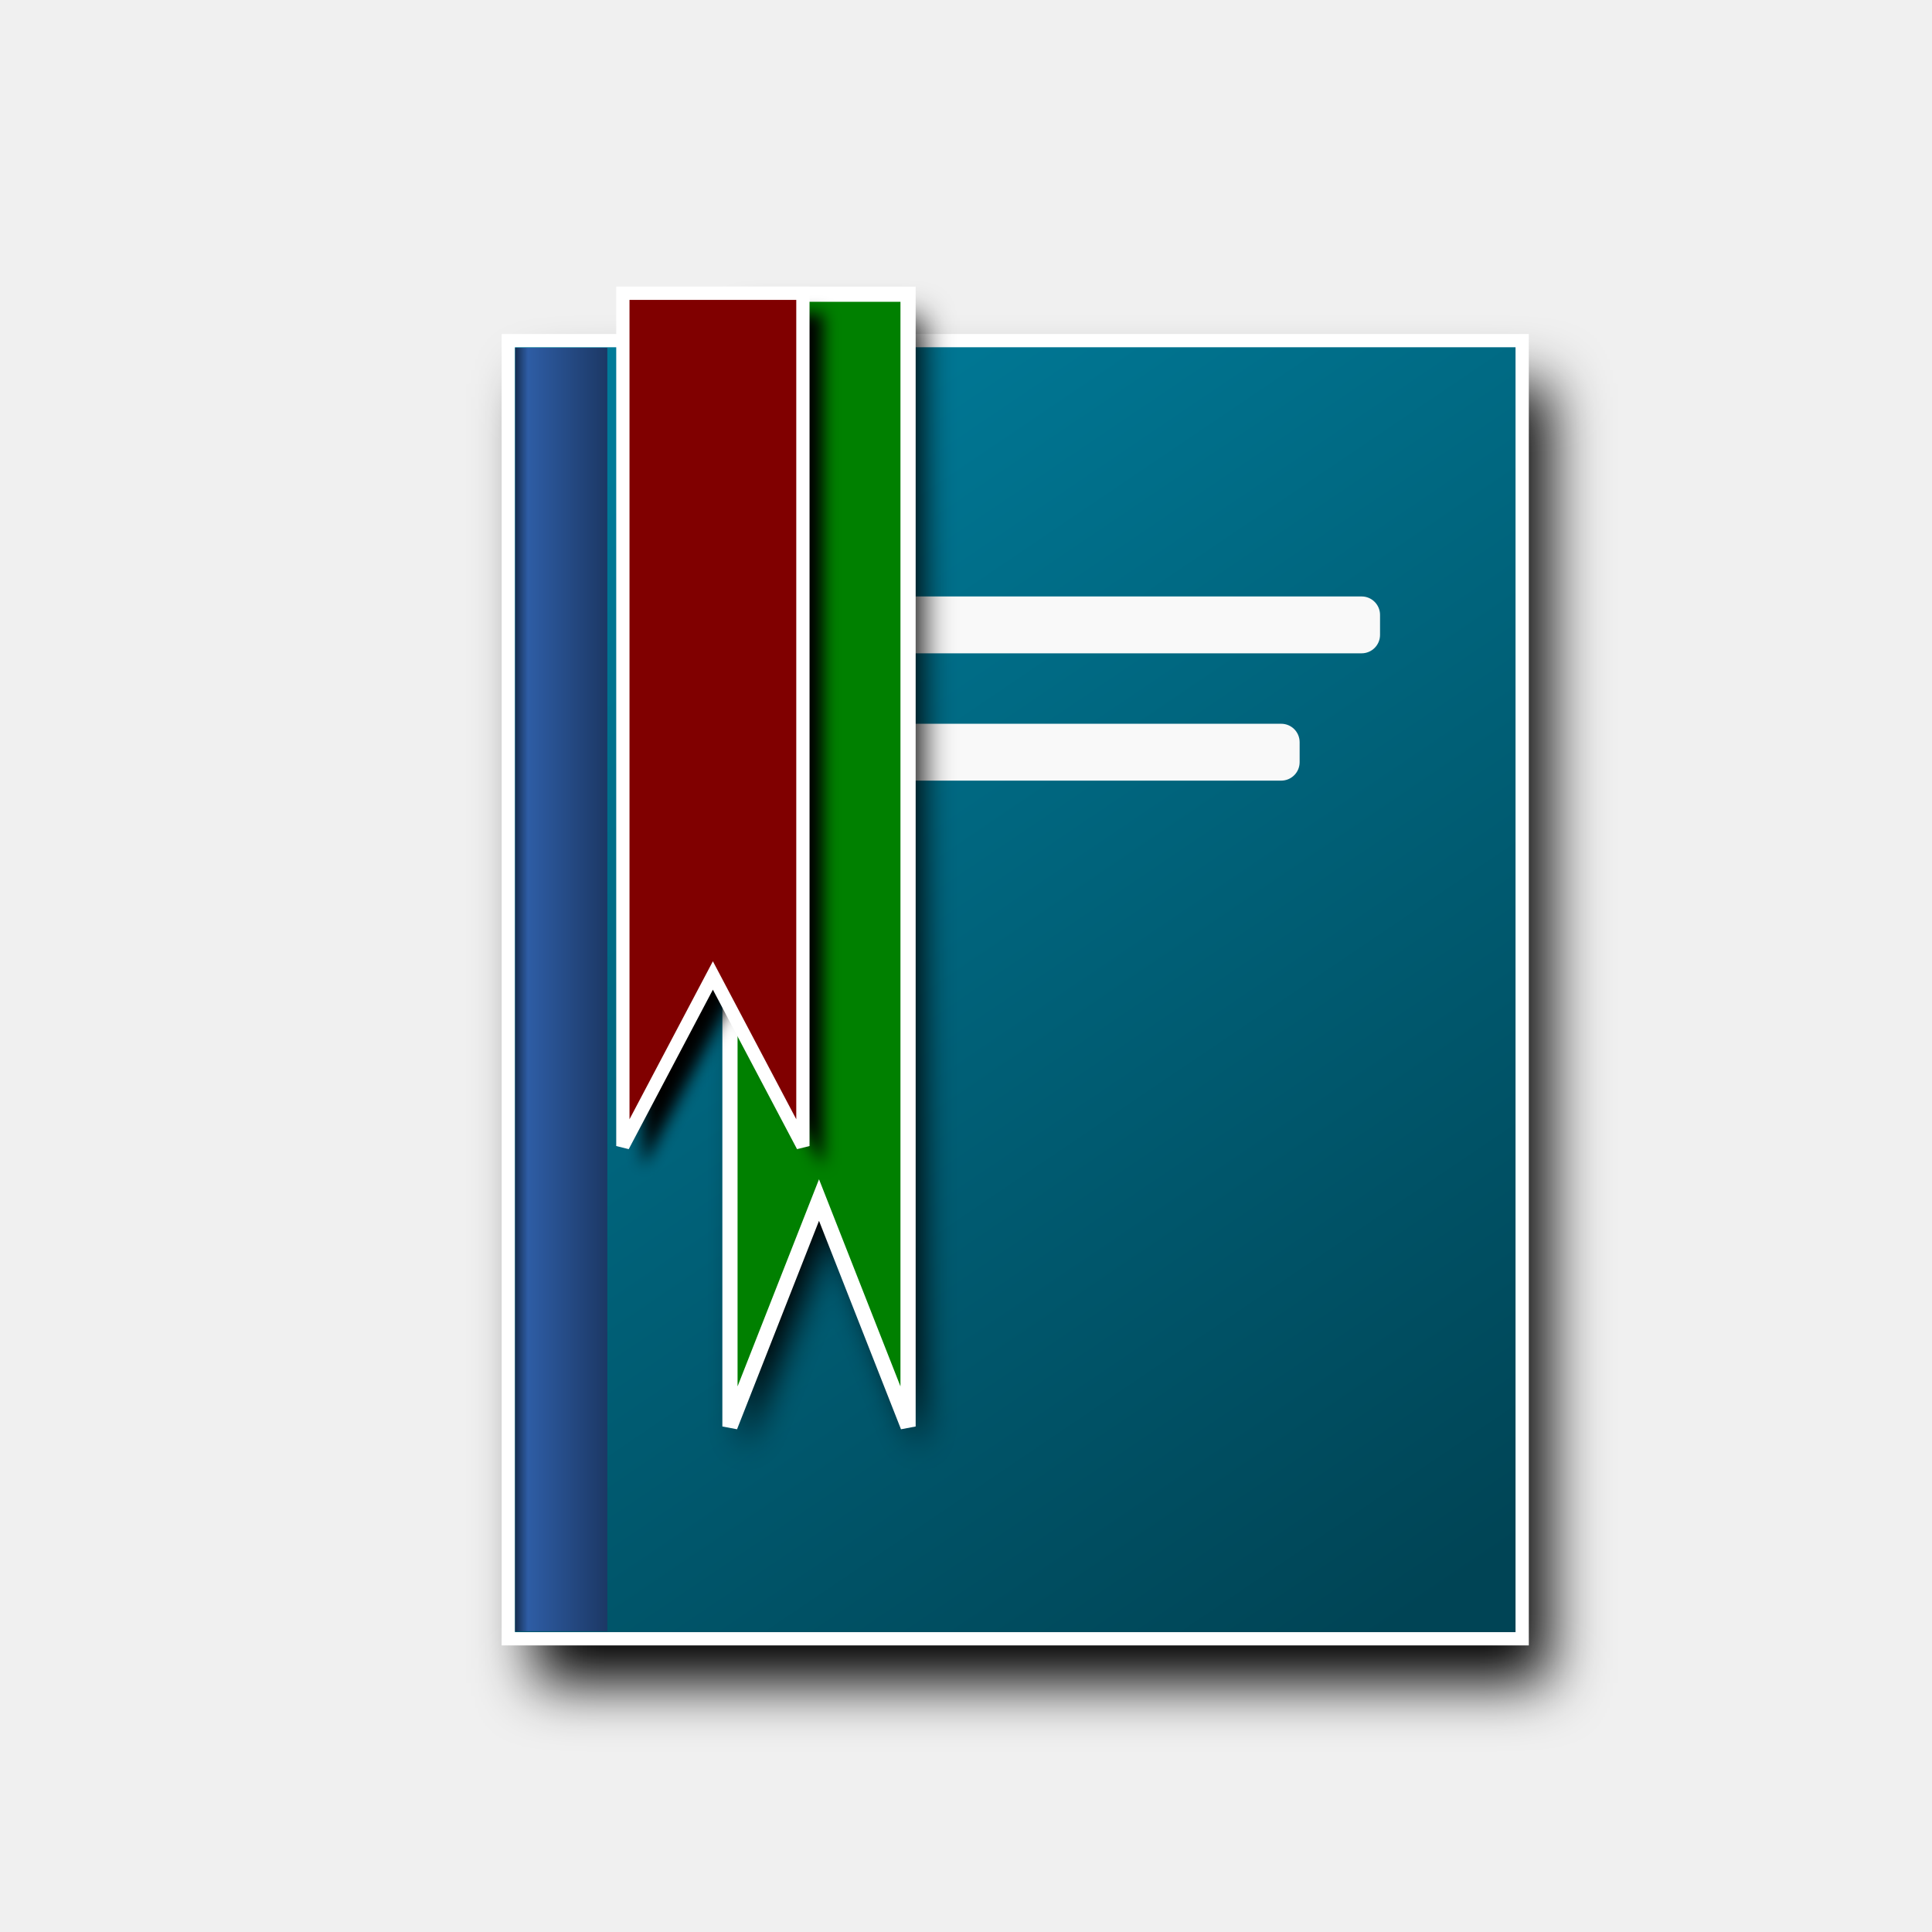
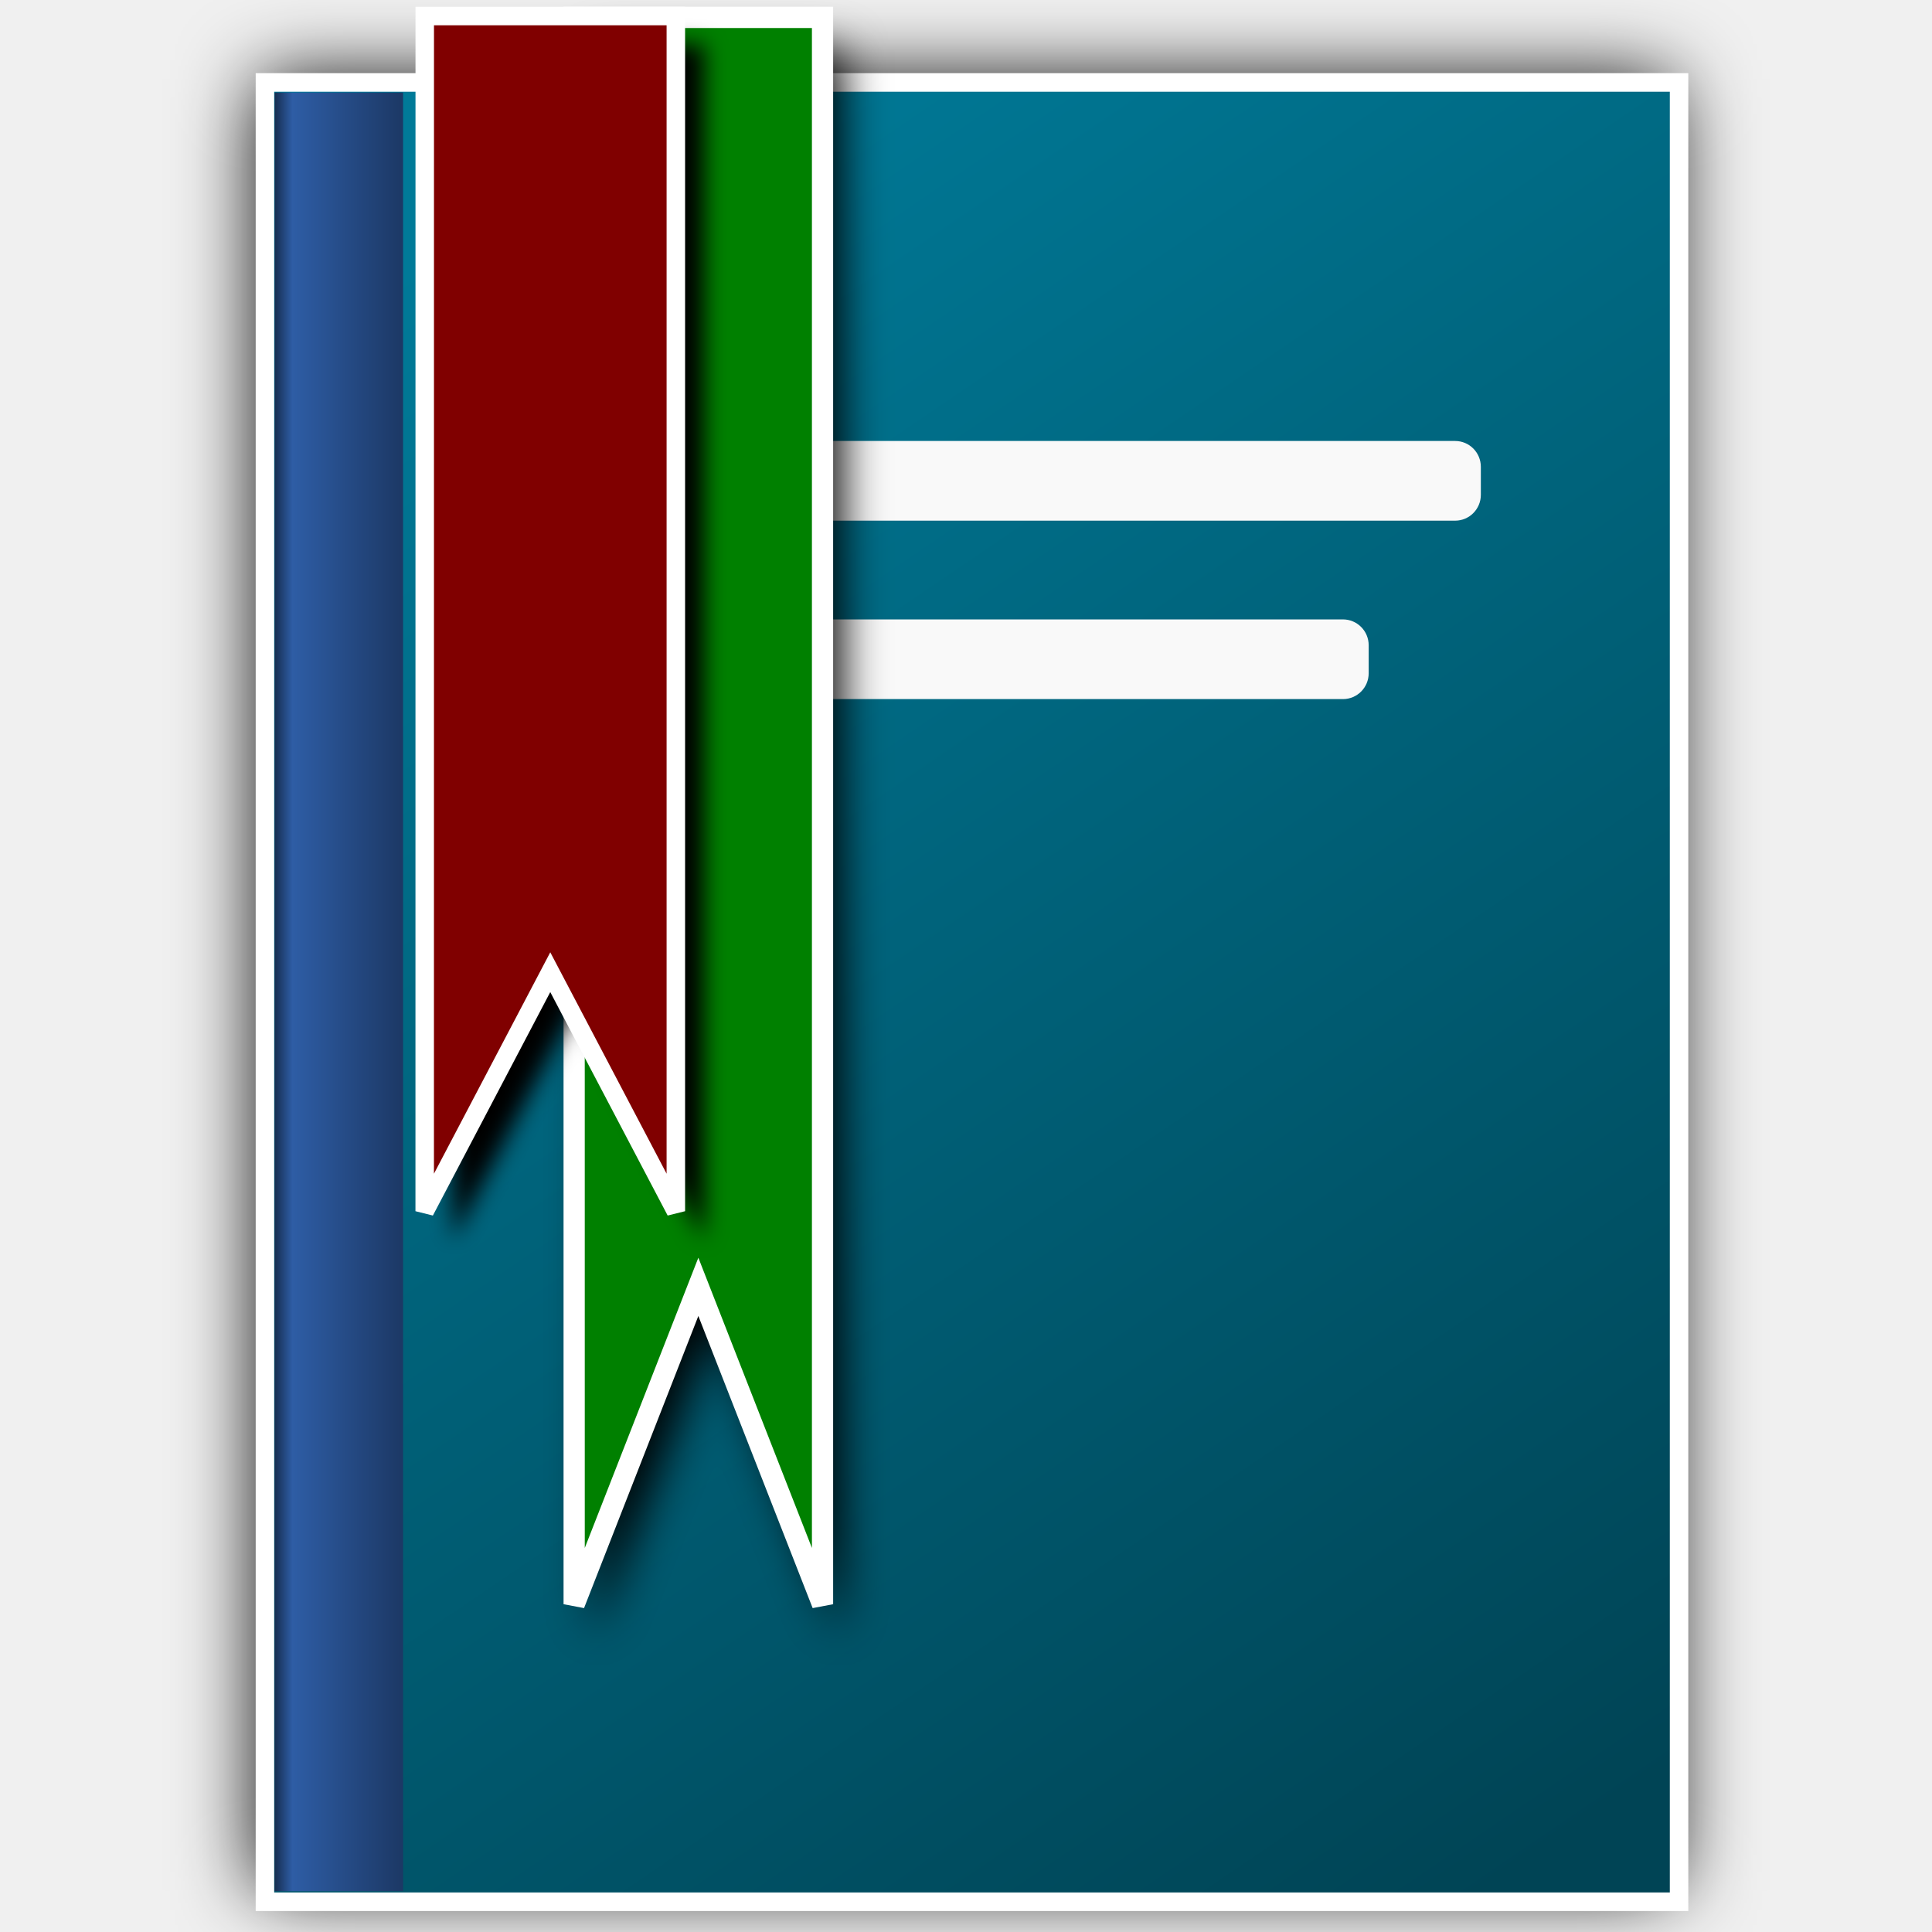
- <svg xmlns="http://www.w3.org/2000/svg" xmlns:xlink="http://www.w3.org/1999/xlink" width="640" height="640" id="svg2" version="1.1">
+ <svg xmlns="http://www.w3.org/2000/svg" xmlns:xlink="http://www.w3.org/1999/xlink" width="32" height="32" id="svg2" version="1.1">
  <defs id="defs4">
    <linearGradient id="linearGradient3937">
      <stop style="stop-color:#162d50;stop-opacity:1;" offset="0" id="stop3939" />
      <stop id="stop3947" offset="0.138" style="stop-color:#2e5da5;stop-opacity:1;" />
      <stop style="stop-color:#1c3865;stop-opacity:1;" offset="1" id="stop3941" />
    </linearGradient>
    <linearGradient id="linearGradient3929">
      <stop style="stop-color:#004455;stop-opacity:1;" offset="0" id="stop3931" />
      <stop id="stop3945" offset="0.5" style="stop-color:#005f76;stop-opacity:1;" />
      <stop style="stop-color:#007a98;stop-opacity:1;" offset="1" id="stop3933" />
    </linearGradient>
    <linearGradient id="linearGradient3921">
      <stop style="stop-color:#ffffff;stop-opacity:1;" offset="0" id="stop3923" />
      <stop style="stop-color:#ffffff;stop-opacity:0;" offset="1" id="stop3925" />
    </linearGradient>
    <linearGradient id="linearGradient3843">
      <stop id="stop3845" offset="0" style="stop-color:#333333;stop-opacity:1;" />
      <stop style="stop-color:#333333;stop-opacity:0.498;" offset="0.244" id="stop3849" />
      <stop id="stop3847" offset="1" style="stop-color:#333333;stop-opacity:1;" />
    </linearGradient>
    <linearGradient id="linearGradient3827">
      <stop style="stop-color:#989898;stop-opacity:1;" offset="0" id="stop3829" />
      <stop style="stop-color:#333333;stop-opacity:1;" offset="1" id="stop3831" />
    </linearGradient>
-     <filter id="filter3857" x="-0.105" width="1.21" y="-0.022" height="1.044">
+     <filter id="filter3857" x="-0.105" width="1.21" y="-0.022" height="1.044" color-interpolation-filters="sRGB">
      <feGaussianBlur stdDeviation="3.491" id="feGaussianBlur3859" />
    </filter>
-     <filter id="filter3887" x="-0.216" width="1.433" y="-0.034" height="1.068">
+     <filter id="filter3887" x="-0.216" width="1.433" y="-0.034" height="1.068" color-interpolation-filters="sRGB">
      <feGaussianBlur stdDeviation="7.131" id="feGaussianBlur3889" />
    </filter>
-     <filter id="filter3917">
+     <filter id="filter3917" color-interpolation-filters="sRGB">
      <feGaussianBlur stdDeviation="12.839" id="feGaussianBlur3919" />
    </filter>
-     <linearGradient xlink:href="#linearGradient3929" id="linearGradient3935" x1="530.276" y1="1009.499" x2="182.263" y2="495.145" gradientUnits="userSpaceOnUse" />
-     <linearGradient xlink:href="#linearGradient3937" id="linearGradient3943" x1="115.086" y1="742.716" x2="156.003" y2="742.716" gradientUnits="userSpaceOnUse" />
+     <linearGradient xlink:href="#linearGradient3929" id="linearGradient3127" gradientUnits="userSpaceOnUse" x1="530.276" y1="1009.499" x2="182.263" y2="495.145" />
+     <linearGradient xlink:href="#linearGradient3937" id="linearGradient3129" gradientUnits="userSpaceOnUse" x1="115.086" y1="742.716" x2="156.003" y2="742.716" />
+     <linearGradient xlink:href="#linearGradient3937" id="linearGradient3034" gradientUnits="userSpaceOnUse" x1="115.086" y1="742.716" x2="156.003" y2="742.716" gradientTransform="matrix(0.06555574,0,0,0.06555574,-115.1087,1090.734)" />
+     <linearGradient xlink:href="#linearGradient3929" id="linearGradient3043" gradientUnits="userSpaceOnUse" x1="530.276" y1="1009.499" x2="182.263" y2="495.145" gradientTransform="matrix(0.06555574,0,0,0.06555574,-115.1087,1090.734)" />
+     <linearGradient xlink:href="#linearGradient3929" id="linearGradient3057" gradientUnits="userSpaceOnUse" gradientTransform="matrix(0.06555574,0,0,0.06555574,-115.1087,1090.734)" x1="530.276" y1="1009.499" x2="182.263" y2="495.145" />
+     <linearGradient xlink:href="#linearGradient3937" id="linearGradient3059" gradientUnits="userSpaceOnUse" gradientTransform="matrix(0.06555574,0,0,0.06555574,-115.1087,1090.734)" x1="115.086" y1="742.716" x2="156.003" y2="742.716" />
+     <linearGradient xlink:href="#linearGradient3929" id="linearGradient3074" gradientUnits="userSpaceOnUse" gradientTransform="matrix(0.06555574,0,0,0.06555574,-115.1087,1090.734)" x1="530.276" y1="1009.499" x2="182.263" y2="495.145" />
+     <linearGradient xlink:href="#linearGradient3937" id="linearGradient3076" gradientUnits="userSpaceOnUse" gradientTransform="matrix(0.06555574,0,0,0.06555574,-115.1087,1090.734)" x1="115.086" y1="742.716" x2="156.003" y2="742.716" />
+     <linearGradient xlink:href="#linearGradient3929" id="linearGradient3089" gradientUnits="userSpaceOnUse" gradientTransform="matrix(0.06555574,0,0,0.06555574,-115.1087,1090.734)" x1="530.276" y1="1009.499" x2="182.263" y2="495.145" />
+     <linearGradient xlink:href="#linearGradient3937" id="linearGradient3091" gradientUnits="userSpaceOnUse" gradientTransform="matrix(0.06555574,0,0,0.06555574,-115.1087,1090.734)" x1="115.086" y1="742.716" x2="156.003" y2="742.716" />
+     <linearGradient xlink:href="#linearGradient3929" id="linearGradient3119" gradientUnits="userSpaceOnUse" gradientTransform="matrix(0.06555574,0,0,0.06555574,-115.1087,1090.734)" x1="530.276" y1="1009.499" x2="182.263" y2="495.145" />
+     <linearGradient xlink:href="#linearGradient3937" id="linearGradient3121" gradientUnits="userSpaceOnUse" gradientTransform="matrix(0.06555574,0,0,0.06555574,-115.1087,1090.734)" x1="115.086" y1="742.716" x2="156.003" y2="742.716" />
+     <linearGradient xlink:href="#linearGradient3929" id="linearGradient3135" gradientUnits="userSpaceOnUse" gradientTransform="matrix(0.06555574,0,0,0.06555574,-115.1087,1090.734)" x1="530.276" y1="1009.499" x2="182.263" y2="495.145" />
+     <linearGradient xlink:href="#linearGradient3937" id="linearGradient3137" gradientUnits="userSpaceOnUse" gradientTransform="matrix(0.06555574,0,0,0.06555574,-115.1087,1090.734)" x1="115.086" y1="742.716" x2="156.003" y2="742.716" />
+     <linearGradient xlink:href="#linearGradient3929" id="linearGradient3150" gradientUnits="userSpaceOnUse" gradientTransform="matrix(0.06555574,0,0,0.06555574,-115.1087,1090.734)" x1="530.276" y1="1009.499" x2="182.263" y2="495.145" />
+     <linearGradient xlink:href="#linearGradient3937" id="linearGradient3152" gradientUnits="userSpaceOnUse" gradientTransform="matrix(0.06555574,0,0,0.06555574,-115.1087,1090.734)" x1="115.086" y1="742.716" x2="156.003" y2="742.716" />
  </defs>
-   <g id="layer1" transform="translate(0,-412.3622)">
-     <g id="g3782" transform="matrix(0.7456478,0,0,0.7456478,84.86081,186.3473)">
-       <g id="g3021">
-         <rect y="473.893" x="123.977" height="576.722" width="450.432" id="rect3891" style="fill:#000000;fill-opacity:1;fill-rule:evenodd;stroke:none;filter:url(#filter3917)" />
-         <rect ry="0" y="423.394" x="28.34" height="617.758" width="617.758" id="rect3019" style="fill:none;stroke:none" />
-         <rect style="fill:url(#linearGradient3935);fill-rule:evenodd;stroke:#ffffff;stroke-width:5.894;stroke-linecap:butt;stroke-linejoin:miter;stroke-miterlimit:4;stroke-opacity:1;stroke-dasharray:none;fill-opacity:1" id="rect2985" width="450.432" height="576.722" x="112.003" y="454.436" />
-         <rect style="fill:#f9f9f9" id="rect2990" width="303.095" height="25.258" x="196.196" y="568.096" ry="8.186" />
-         <rect ry="8.186" y="624.653" x="231.916" height="25.258" width="231.655" id="rect2992" style="fill:#f9f9f9" />
-         <path style="fill:#000000;stroke:none;filter:url(#filter3887)" d="m 216.473,444.295 79.123,0 0,503.028 -39.561,-100.606 -39.561,100.606 z" id="path3861" />
-         <path id="path3766" d="m 210.486,433.818 79.123,0 0,503.028 -39.561,-100.606 -39.561,100.606 z" style="fill:#008000;stroke:#ffffff;stroke-width:6.754;stroke-miterlimit:4;stroke-dasharray:none" />
-         <path id="path3851" d="m 171.888,442.368 79.983,0 0,378.868 -39.992,-75.774 -39.992,75.774 z" style="fill:#000000;fill-opacity:1;stroke:none;filter:url(#filter3857)" />
-         <path style="fill:#800000;stroke:#ffffff;stroke-width:5.894;stroke-miterlimit:4;stroke-dasharray:none" d="m 162.908,433.388 79.983,0 0,378.868 -39.992,-75.774 -39.992,75.774 z" id="rect2987" />
-         <rect style="fill:url(#linearGradient3943);stroke:none;fill-opacity:1" id="rect2994" width="40.917" height="570.19" x="115.086" y="457.621" ry="0" />
-       </g>
+   <g id="layer1" transform="translate(0,-1020.362)">
+     <rect y="473.893" x="123.977" height="576.722" width="450.432" id="rect3891" style="fill:#000000;fill-opacity:1;fill-rule:evenodd;stroke:none;filter:url(#filter3917)" transform="matrix(0.05200054,0,0,0.05200054,-2.160337,997.0339)" />
+     <rect ry="0" y="1018.085" x="0.037" height="32.124" width="32.124" id="rect3019" style="fill:none;stroke:none" />
+     <g id="g3047" transform="matrix(0.7932263,0,0,0.7970278,89.87099,128.6378)">
+       <rect y="1120.525" x="-107.766" height="37.807" width="29.528" id="rect2985" style="fill:url(#linearGradient3150);fill-opacity:1;fill-rule:evenodd;stroke:#ffffff;stroke-width:0.386;stroke-linecap:butt;stroke-linejoin:miter;stroke-miterlimit:4;stroke-opacity:1;stroke-dasharray:none" />
+       <rect ry="0.537" y="1127.976" x="-102.247" height="1.656" width="19.87" id="rect2990" style="fill:#f9f9f9" />
+       <rect style="fill:#f9f9f9" id="rect2992" width="15.186" height="1.656" x="-99.905" y="1131.684" ry="0.537" />
+       <path transform="matrix(0.06555574,0,0,0.06555574,-115.1087,1090.734)" id="path3861" d="m 216.473,444.295 79.123,0 0,503.028 -39.561,-100.606 -39.561,100.606 z" style="fill:#000000;stroke:none;filter:url(#filter3887)" />
+       <path style="fill:#008000;stroke:#ffffff;stroke-width:0.443;stroke-miterlimit:4;stroke-dasharray:none" d="m -101.31,1119.173 5.187,0 0,32.976 -2.593,-6.595 -2.593,6.595 z" id="path3766" />
+       <path transform="matrix(0.06555574,0,0,0.06555574,-115.1087,1090.734)" style="fill:#000000;fill-opacity:1;stroke:none;filter:url(#filter3857)" d="m 171.888,442.368 79.983,0 0,378.868 -39.992,-75.774 -39.992,75.774 z" id="path3851" />
+       <path id="rect2987" d="m -104.429,1119.145 5.243,0 0,24.837 -2.622,-4.967 -2.622,4.967 z" style="fill:#800000;stroke:#ffffff;stroke-width:0.386;stroke-miterlimit:4;stroke-dasharray:none" />
+       <rect ry="0" y="1120.734" x="-107.564" height="37.379" width="2.682" id="rect2994" style="fill:url(#linearGradient3152);fill-opacity:1;stroke:none" />
    </g>
  </g>
</svg>
